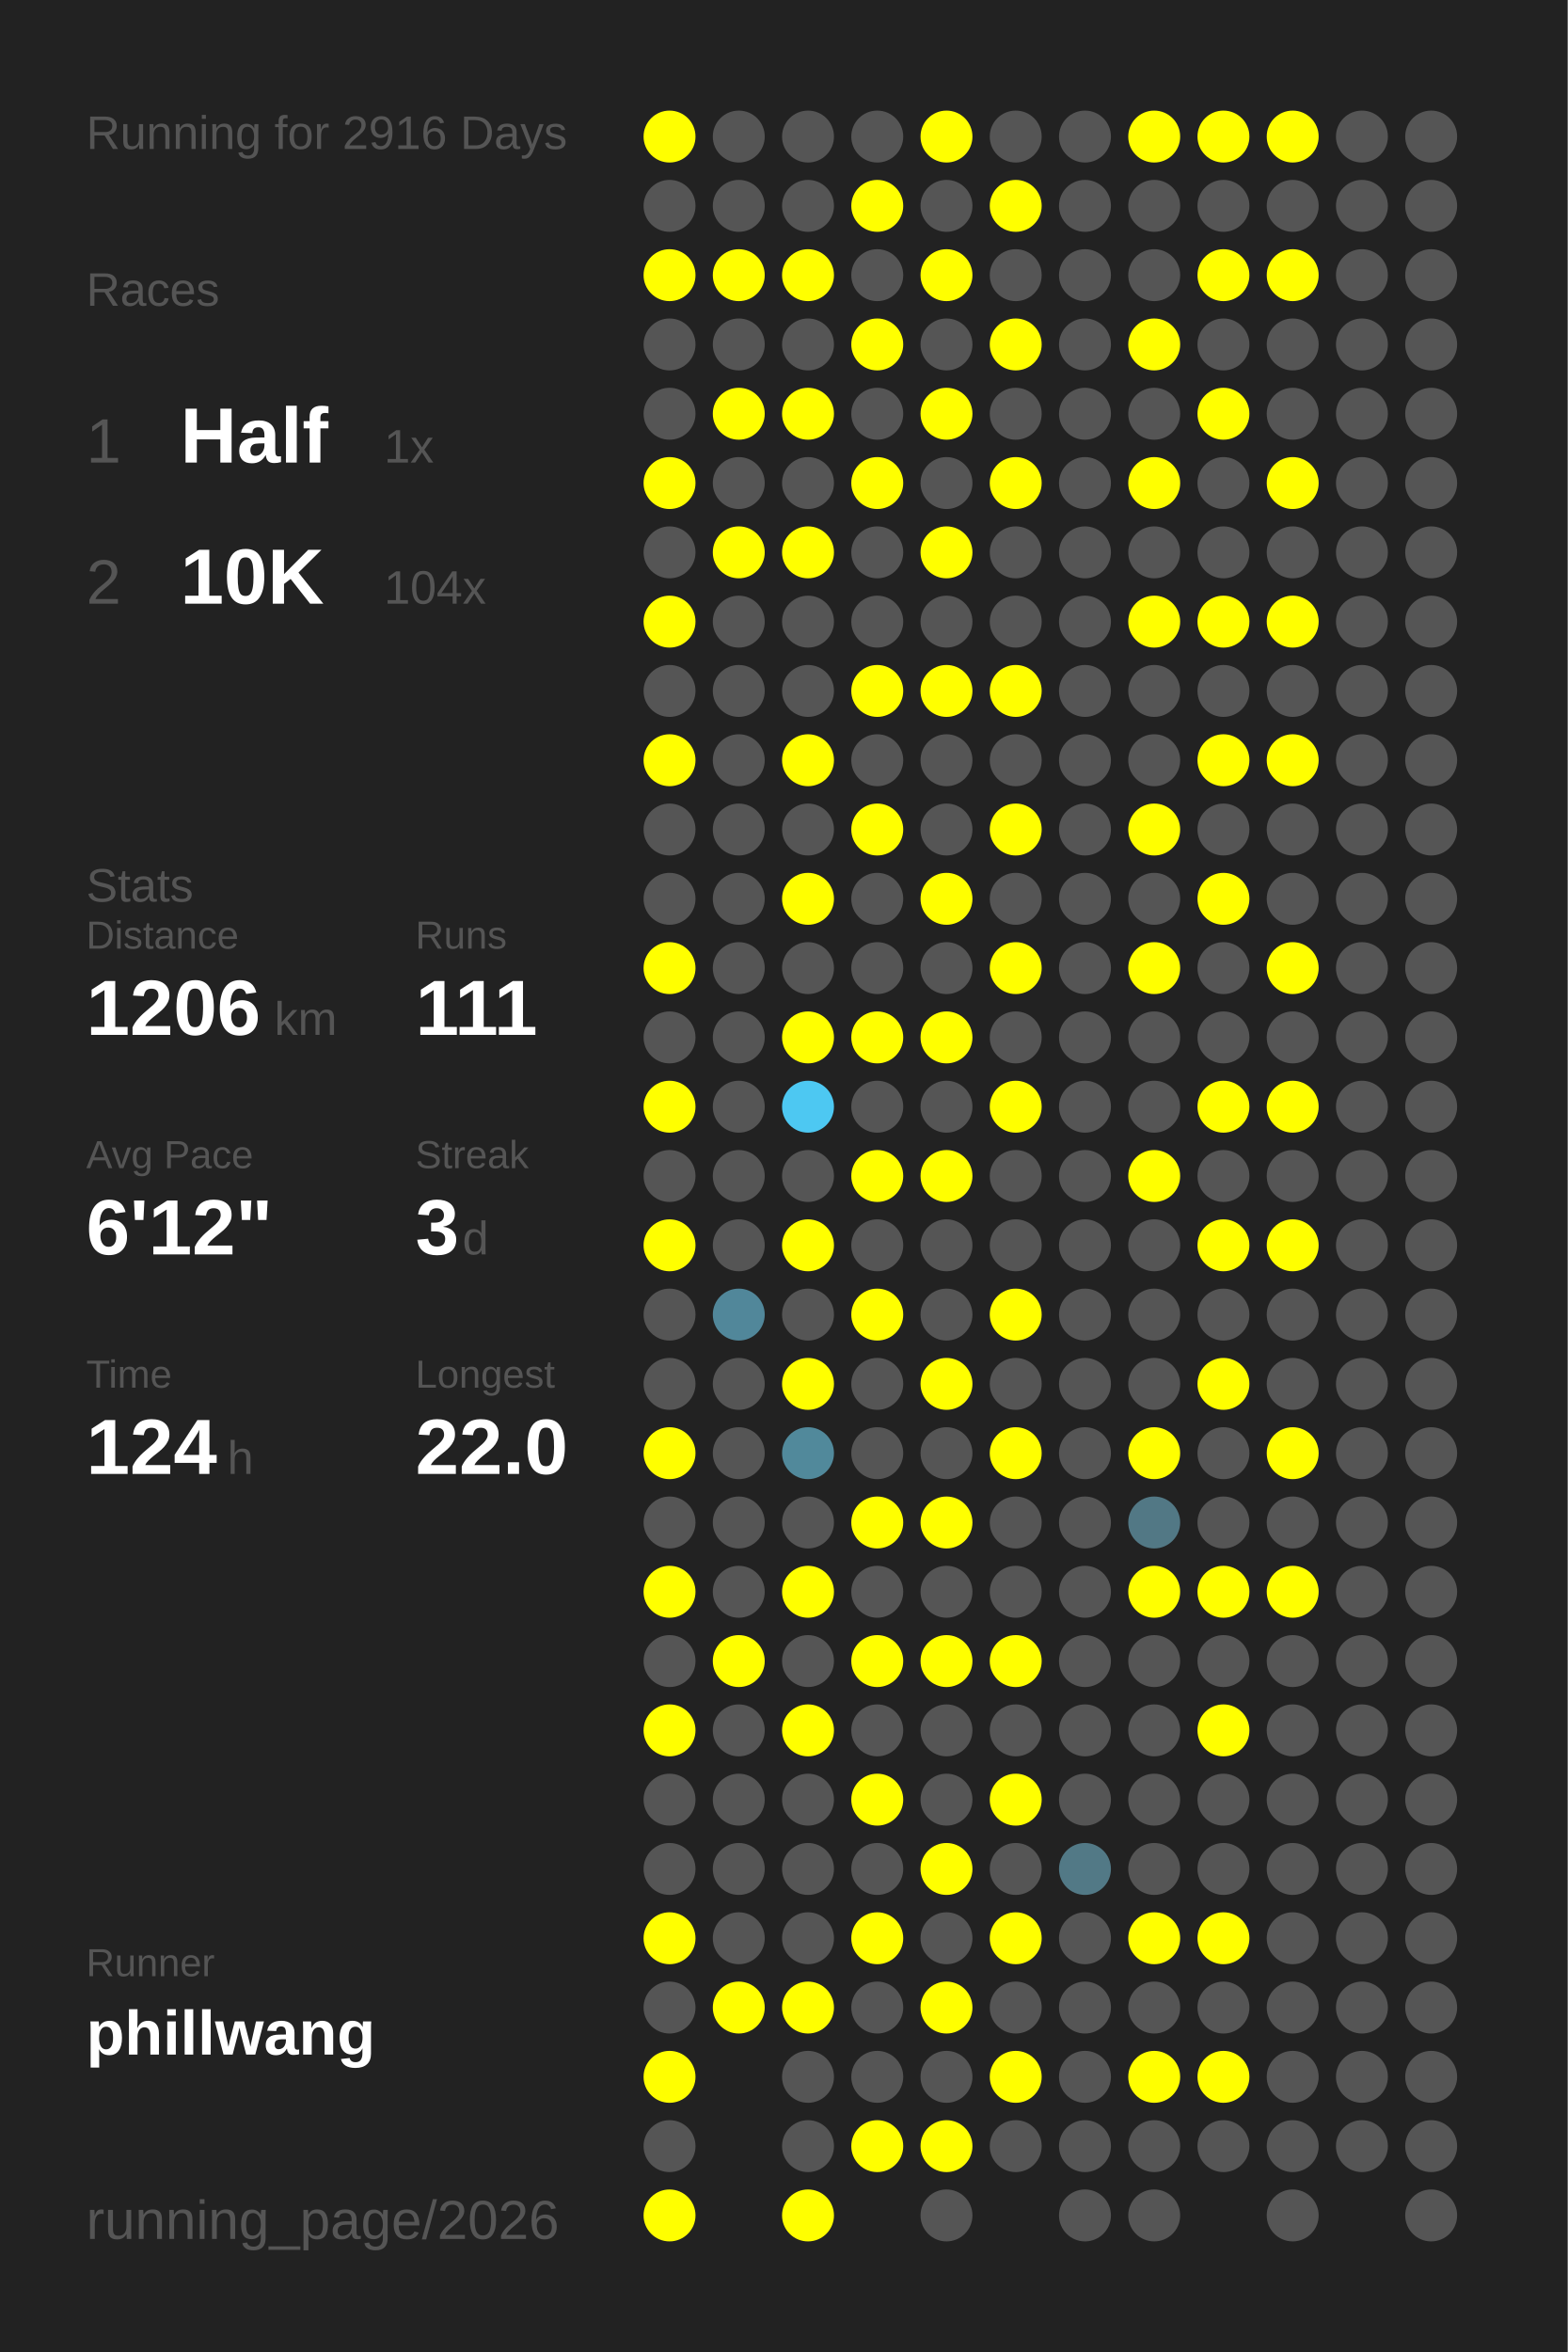
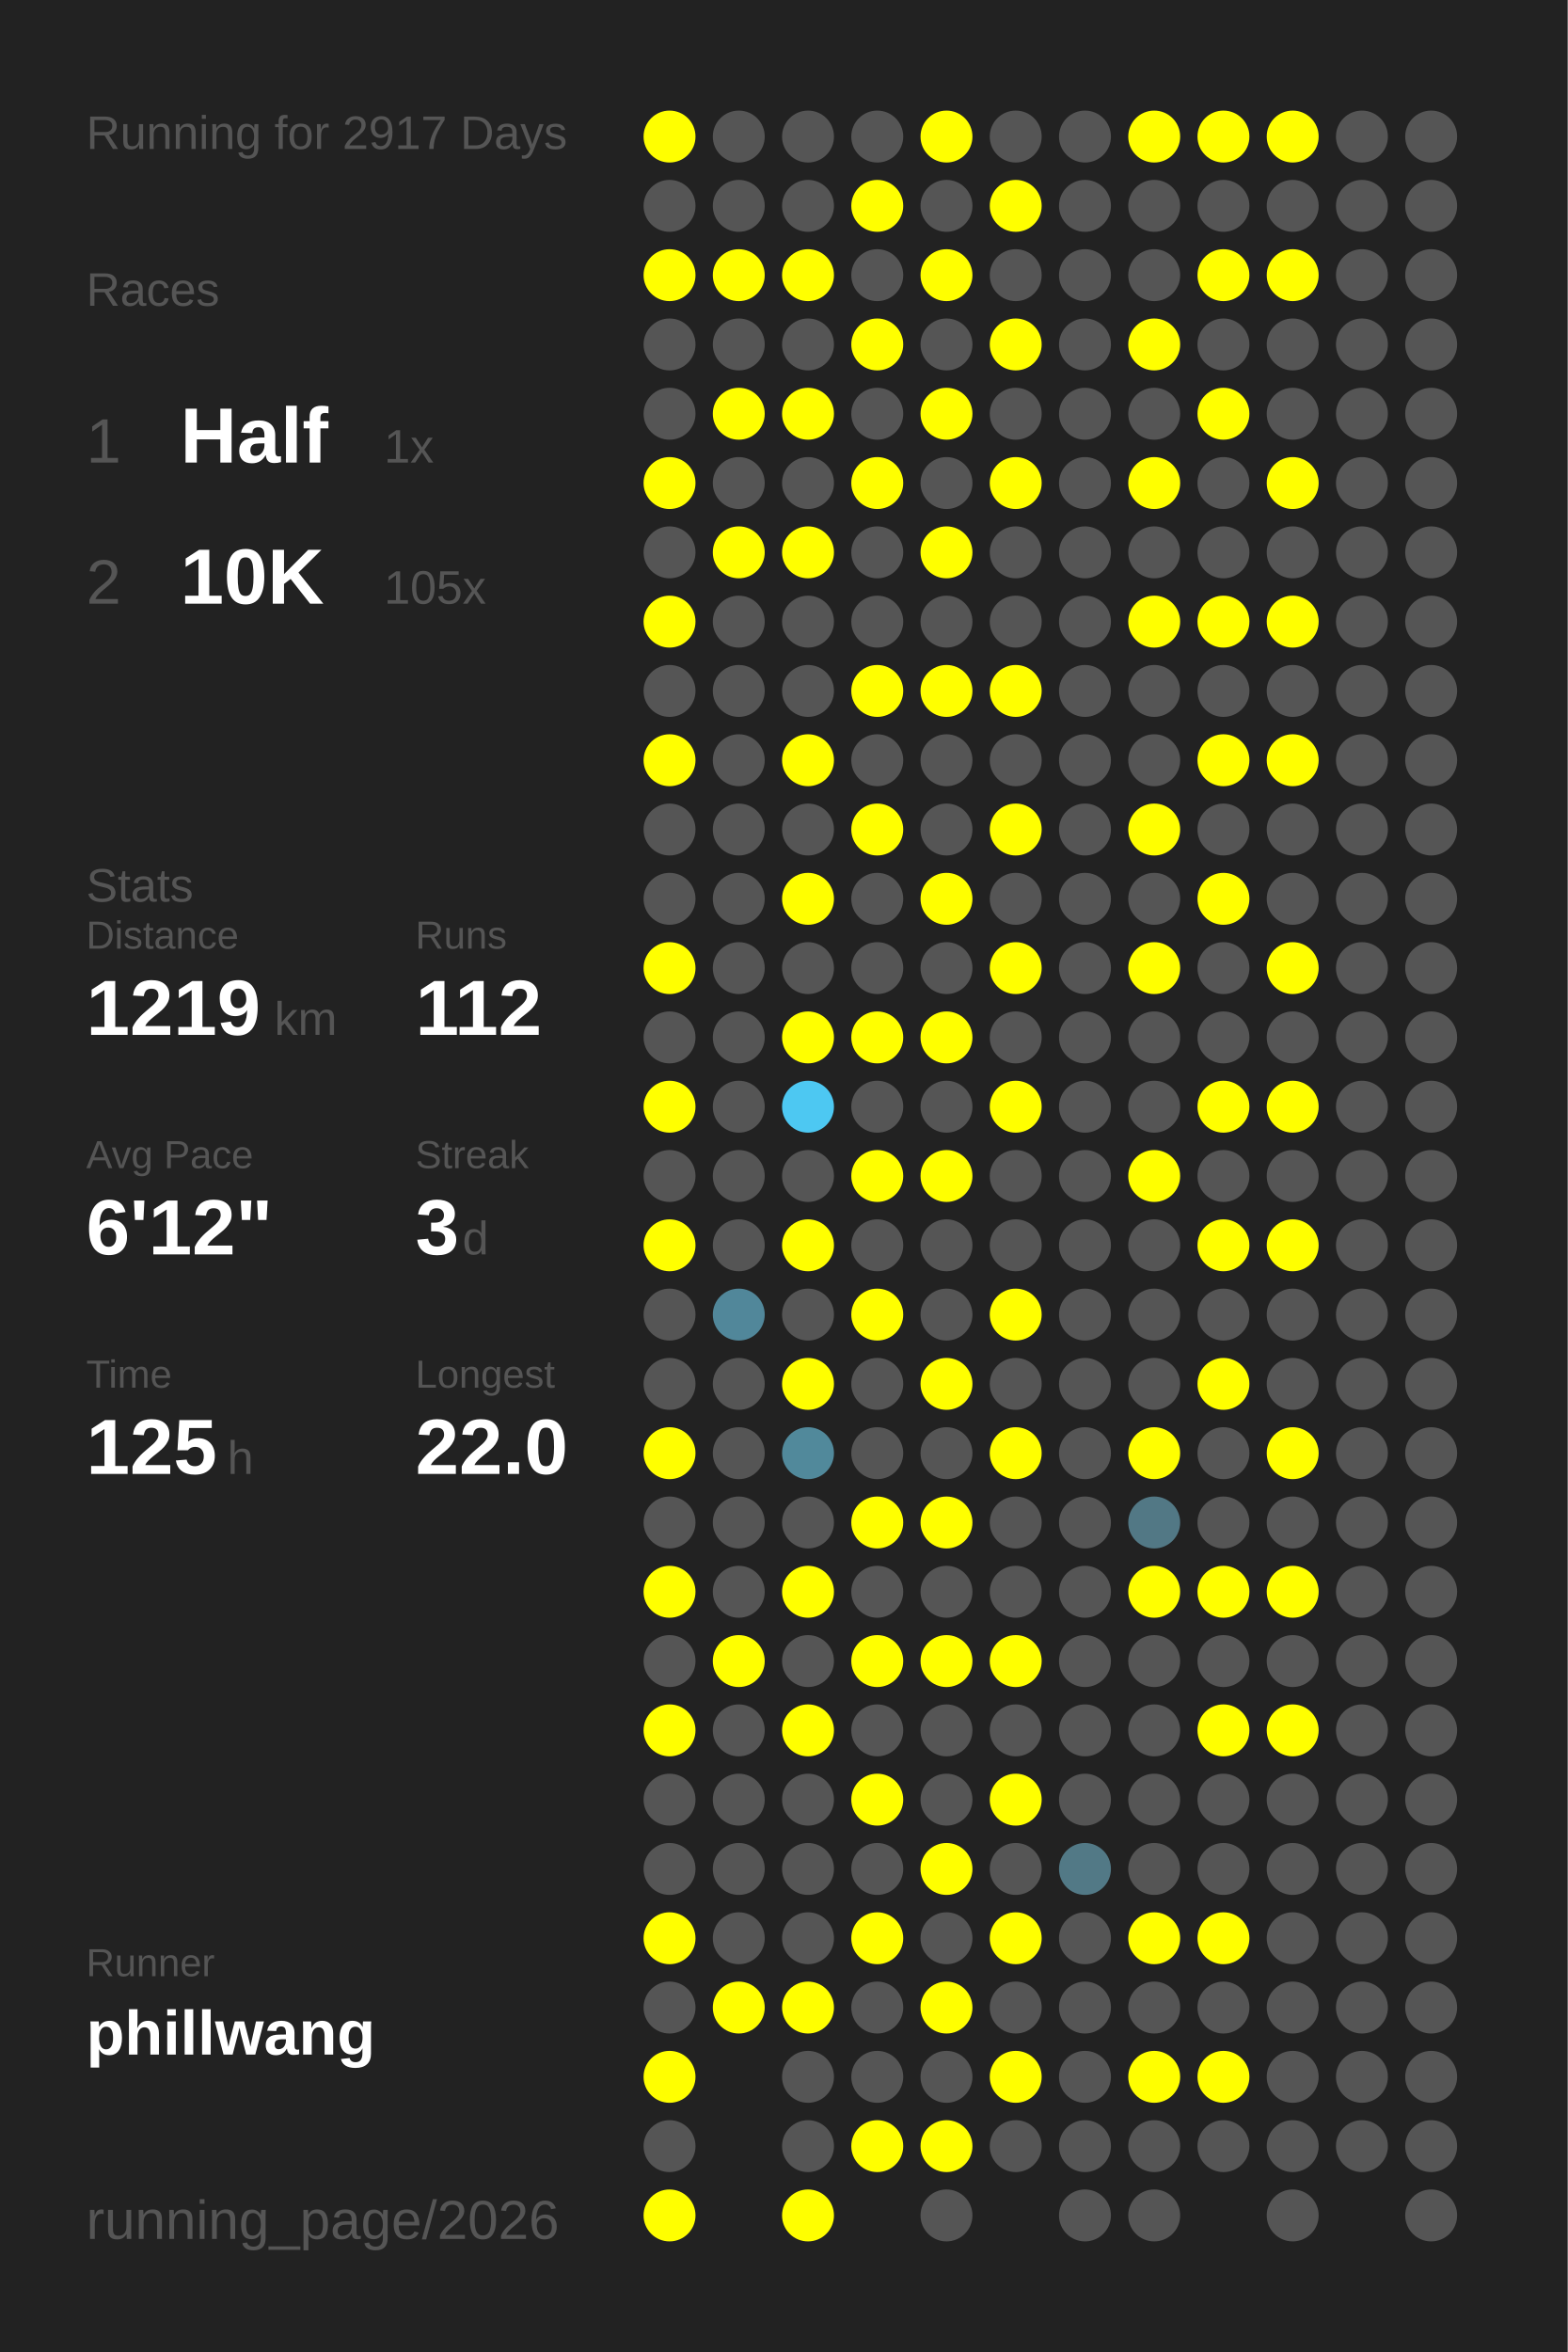
<svg xmlns="http://www.w3.org/2000/svg" baseProfile="full" height="300mm" version="1.1" viewBox="0,0,200,300" width="200mm">
  <defs />
  <rect fill="#222222" height="300" width="200" x="0" y="0" />
-   <text fill="#555555" style="font-size:6px; font-family:Arial;" x="11" y="19">Running for 2916 Days</text>
+   <text fill="#555555" style="font-size:6px; font-family:Arial;" x="11" y="19">Running for 2917 Days</text>
  <text fill="#555555" style="font-size:6px; font-family:Arial;" x="11" y="39">Races</text>
  <text fill="#555555" style="font-size:8px; font-family:Arial;" x="11" y="59">1</text>
  <text fill="#FFFFFF" style="font-size:10px; font-family:Arial; font-weight:bold;" x="23" y="59">Half</text>
  <text fill="#555555" style="font-size:6px; font-family:Arial;" x="49" y="59">1x</text>
  <text fill="#555555" style="font-size:8px; font-family:Arial;" x="11" y="77">2</text>
  <text fill="#FFFFFF" style="font-size:10px; font-family:Arial; font-weight:bold;" x="23" y="77">10K</text>
-   <text fill="#555555" style="font-size:6px; font-family:Arial;" x="49" y="77">104x</text>
+   <text fill="#555555" style="font-size:6px; font-family:Arial;" x="49" y="77">105x</text>
  <text fill="#555555" style="font-size:6px; font-family:Arial;" x="11" y="115">Stats</text>
  <text fill="#555555" style="font-size:5px; font-family:Arial;" x="11" y="121">Distance</text>
-   <text fill="#FFFFFF" style="font-size:10px; font-family:Arial; font-weight:bold;" x="11" y="132">1206</text>
+   <text fill="#FFFFFF" style="font-size:10px; font-family:Arial; font-weight:bold;" x="11" y="132">1219</text>
  <text fill="#555555" style="font-size:6px; font-family:Arial;" x="35" y="132">km</text>
  <text fill="#555555" style="font-size:5px; font-family:Arial;" x="53" y="121">Runs</text>
-   <text fill="#FFFFFF" style="font-size:10px; font-family:Arial; font-weight:bold;" x="53" y="132">111</text>
+   <text fill="#FFFFFF" style="font-size:10px; font-family:Arial; font-weight:bold;" x="53" y="132">112</text>
  <text fill="#555555" style="font-size:5px; font-family:Arial;" x="11" y="149">Avg Pace</text>
  <text fill="#FFFFFF" style="font-size:10px; font-family:Arial; font-weight:bold;" x="11" y="160">6'12"</text>
  <text fill="#555555" style="font-size:5px; font-family:Arial;" x="53" y="149">Streak</text>
  <text fill="#FFFFFF" style="font-size:10px; font-family:Arial; font-weight:bold;" x="53" y="160">3</text>
  <text fill="#555555" style="font-size:6px; font-family:Arial;" x="59" y="160">d</text>
  <text fill="#555555" style="font-size:5px; font-family:Arial;" x="11" y="177">Time</text>
-   <text fill="#FFFFFF" style="font-size:10px; font-family:Arial; font-weight:bold;" x="11" y="188">124</text>
+   <text fill="#FFFFFF" style="font-size:10px; font-family:Arial; font-weight:bold;" x="11" y="188">125</text>
  <text fill="#555555" style="font-size:6px; font-family:Arial;" x="29" y="188">h</text>
  <text fill="#555555" style="font-size:5px; font-family:Arial;" x="53" y="177">Longest</text>
  <text fill="#FFFFFF" style="font-size:10px; font-family:Arial; font-weight:bold;" x="53" y="188">22.0</text>
  <text fill="#555555" style="font-size:5px; font-family:Arial;" x="11" y="252.065">Runner</text>
  <text fill="#FFFFFF" style="font-size:8px; font-family:Arial; font-weight:bold;" x="11" y="262.065">phillwang</text>
  <text fill="#555555" style="font-size:7px; font-family:Arial;" x="11" y="285.581">running_page/2026</text>
  <circle cx="85.417" cy="17.419" fill="#FFFF00" r="3.312" />
  <circle cx="85.417" cy="26.258" fill="#555555" r="3.312" />
  <circle cx="85.417" cy="35.097" fill="#FFFF00" r="3.312" />
  <circle cx="85.417" cy="43.935" fill="#555555" r="3.312" />
  <circle cx="85.417" cy="52.774" fill="#555555" r="3.312" />
  <circle cx="85.417" cy="61.613" fill="#FFFF00" r="3.312" />
  <circle cx="85.417" cy="70.452" fill="#555555" r="3.312" />
  <circle cx="85.417" cy="79.29" fill="#FFFF00" r="3.312" />
  <circle cx="85.417" cy="88.129" fill="#555555" r="3.312" />
  <circle cx="85.417" cy="96.968" fill="#FFFF00" r="3.312" />
  <circle cx="85.417" cy="105.806" fill="#555555" r="3.312" />
  <circle cx="85.417" cy="114.645" fill="#555555" r="3.312" />
  <circle cx="85.417" cy="123.484" fill="#FFFF00" r="3.312" />
  <circle cx="85.417" cy="132.323" fill="#555555" r="3.312" />
  <circle cx="85.417" cy="141.161" fill="#FFFF00" r="3.312" />
  <circle cx="85.417" cy="150" fill="#555555" r="3.312" />
  <circle cx="85.417" cy="158.839" fill="#FFFF00" r="3.312" />
  <circle cx="85.417" cy="167.677" fill="#555555" r="3.312" />
  <circle cx="85.417" cy="176.516" fill="#555555" r="3.312" />
  <circle cx="85.417" cy="185.355" fill="#FFFF00" r="3.312" />
  <circle cx="85.417" cy="194.194" fill="#555555" r="3.312" />
  <circle cx="85.417" cy="203.032" fill="#FFFF00" r="3.312" />
  <circle cx="85.417" cy="211.871" fill="#555555" r="3.312" />
  <circle cx="85.417" cy="220.71" fill="#FFFF00" r="3.312" />
  <circle cx="85.417" cy="229.548" fill="#555555" r="3.312" />
  <circle cx="85.417" cy="238.387" fill="#555555" r="3.312" />
  <circle cx="85.417" cy="247.226" fill="#FFFF00" r="3.312" />
  <circle cx="85.417" cy="256.065" fill="#555555" r="3.312" />
  <circle cx="85.417" cy="264.903" fill="#FFFF00" r="3.312" />
  <circle cx="85.417" cy="273.742" fill="#555555" r="3.312" />
  <circle cx="85.417" cy="282.581" fill="#FFFF00" r="3.312" />
  <circle cx="94.25" cy="17.419" fill="#555555" r="3.312" />
  <circle cx="94.25" cy="26.258" fill="#555555" r="3.312" />
  <circle cx="94.25" cy="35.097" fill="#FFFF00" r="3.312" />
  <circle cx="94.25" cy="43.935" fill="#555555" r="3.312" />
  <circle cx="94.25" cy="52.774" fill="#FFFF00" r="3.312" />
  <circle cx="94.25" cy="61.613" fill="#555555" r="3.312" />
  <circle cx="94.25" cy="70.452" fill="#FFFF00" r="3.312" />
  <circle cx="94.25" cy="79.29" fill="#555555" r="3.312" />
  <circle cx="94.25" cy="88.129" fill="#555555" r="3.312" />
  <circle cx="94.25" cy="96.968" fill="#555555" r="3.312" />
  <circle cx="94.25" cy="105.806" fill="#555555" r="3.312" />
  <circle cx="94.25" cy="114.645" fill="#555555" r="3.312" />
  <circle cx="94.25" cy="123.484" fill="#555555" r="3.312" />
  <circle cx="94.25" cy="132.323" fill="#555555" r="3.312" />
  <circle cx="94.25" cy="141.161" fill="#555555" r="3.312" />
  <circle cx="94.25" cy="150" fill="#555555" r="3.312" />
  <circle cx="94.25" cy="158.839" fill="#555555" r="3.312" />
  <circle cx="94.25" cy="167.677" fill="#51879a" r="3.312" />
  <circle cx="94.25" cy="176.516" fill="#555555" r="3.312" />
  <circle cx="94.25" cy="185.355" fill="#555555" r="3.312" />
  <circle cx="94.25" cy="194.194" fill="#555555" r="3.312" />
  <circle cx="94.25" cy="203.032" fill="#555555" r="3.312" />
  <circle cx="94.25" cy="211.871" fill="#FFFF00" r="3.312" />
  <circle cx="94.25" cy="220.71" fill="#555555" r="3.312" />
  <circle cx="94.25" cy="229.548" fill="#555555" r="3.312" />
  <circle cx="94.25" cy="238.387" fill="#555555" r="3.312" />
  <circle cx="94.25" cy="247.226" fill="#555555" r="3.312" />
  <circle cx="94.25" cy="256.065" fill="#FFFF00" r="3.312" />
  <circle cx="103.083" cy="17.419" fill="#555555" r="3.312" />
  <circle cx="103.083" cy="26.258" fill="#555555" r="3.312" />
  <circle cx="103.083" cy="35.097" fill="#FFFF00" r="3.312" />
  <circle cx="103.083" cy="43.935" fill="#555555" r="3.312" />
  <circle cx="103.083" cy="52.774" fill="#FFFF00" r="3.312" />
  <circle cx="103.083" cy="61.613" fill="#555555" r="3.312" />
  <circle cx="103.083" cy="70.452" fill="#FFFF00" r="3.312" />
  <circle cx="103.083" cy="79.29" fill="#555555" r="3.312" />
  <circle cx="103.083" cy="88.129" fill="#555555" r="3.312" />
  <circle cx="103.083" cy="96.968" fill="#FFFF00" r="3.312" />
  <circle cx="103.083" cy="105.806" fill="#555555" r="3.312" />
  <circle cx="103.083" cy="114.645" fill="#FFFF00" r="3.312" />
  <circle cx="103.083" cy="123.484" fill="#555555" r="3.312" />
  <circle cx="103.083" cy="132.323" fill="#FFFF00" r="3.312" />
  <circle cx="103.083" cy="141.161" fill="#4dc8f2" r="3.312" />
  <circle cx="103.083" cy="150" fill="#555555" r="3.312" />
  <circle cx="103.083" cy="158.839" fill="#FFFF00" r="3.312" />
  <circle cx="103.083" cy="167.677" fill="#555555" r="3.312" />
  <circle cx="103.083" cy="176.516" fill="#FFFF00" r="3.312" />
  <circle cx="103.083" cy="185.355" fill="#51899b" r="3.312" />
  <circle cx="103.083" cy="194.194" fill="#555555" r="3.312" />
  <circle cx="103.083" cy="203.032" fill="#FFFF00" r="3.312" />
  <circle cx="103.083" cy="211.871" fill="#555555" r="3.312" />
  <circle cx="103.083" cy="220.71" fill="#FFFF00" r="3.312" />
  <circle cx="103.083" cy="229.548" fill="#555555" r="3.312" />
  <circle cx="103.083" cy="238.387" fill="#555555" r="3.312" />
  <circle cx="103.083" cy="247.226" fill="#555555" r="3.312" />
  <circle cx="103.083" cy="256.065" fill="#FFFF00" r="3.312" />
  <circle cx="103.083" cy="264.903" fill="#555555" r="3.312" />
  <circle cx="103.083" cy="273.742" fill="#555555" r="3.312" />
  <circle cx="103.083" cy="282.581" fill="#FFFF00" r="3.312" />
  <circle cx="111.917" cy="17.419" fill="#555555" r="3.312" />
  <circle cx="111.917" cy="26.258" fill="#FFFF00" r="3.312" />
  <circle cx="111.917" cy="35.097" fill="#555555" r="3.312" />
  <circle cx="111.917" cy="43.935" fill="#FFFF00" r="3.312" />
  <circle cx="111.917" cy="52.774" fill="#555555" r="3.312" />
  <circle cx="111.917" cy="61.613" fill="#FFFF00" r="3.312" />
  <circle cx="111.917" cy="70.452" fill="#555555" r="3.312" />
  <circle cx="111.917" cy="79.29" fill="#555555" r="3.312" />
  <circle cx="111.917" cy="88.129" fill="#FFFF00" r="3.312" />
  <circle cx="111.917" cy="96.968" fill="#555555" r="3.312" />
  <circle cx="111.917" cy="105.806" fill="#FFFF00" r="3.312" />
  <circle cx="111.917" cy="114.645" fill="#555555" r="3.312" />
  <circle cx="111.917" cy="123.484" fill="#555555" r="3.312" />
  <circle cx="111.917" cy="132.323" fill="#FFFF00" r="3.312" />
  <circle cx="111.917" cy="141.161" fill="#555555" r="3.312" />
  <circle cx="111.917" cy="150" fill="#FFFF00" r="3.312" />
  <circle cx="111.917" cy="158.839" fill="#555555" r="3.312" />
  <circle cx="111.917" cy="167.677" fill="#FFFF00" r="3.312" />
  <circle cx="111.917" cy="176.516" fill="#555555" r="3.312" />
  <circle cx="111.917" cy="185.355" fill="#555555" r="3.312" />
  <circle cx="111.917" cy="194.194" fill="#FFFF00" r="3.312" />
  <circle cx="111.917" cy="203.032" fill="#555555" r="3.312" />
  <circle cx="111.917" cy="211.871" fill="#FFFF00" r="3.312" />
  <circle cx="111.917" cy="220.71" fill="#555555" r="3.312" />
  <circle cx="111.917" cy="229.548" fill="#FFFF00" r="3.312" />
  <circle cx="111.917" cy="238.387" fill="#555555" r="3.312" />
  <circle cx="111.917" cy="247.226" fill="#FFFF00" r="3.312" />
  <circle cx="111.917" cy="256.065" fill="#555555" r="3.312" />
  <circle cx="111.917" cy="264.903" fill="#555555" r="3.312" />
  <circle cx="111.917" cy="273.742" fill="#FFFF00" r="3.312" />
  <circle cx="120.75" cy="17.419" fill="#FFFF00" r="3.312" />
  <circle cx="120.75" cy="26.258" fill="#555555" r="3.312" />
  <circle cx="120.75" cy="35.097" fill="#FFFF00" r="3.312" />
  <circle cx="120.75" cy="43.935" fill="#555555" r="3.312" />
  <circle cx="120.75" cy="52.774" fill="#FFFF00" r="3.312" />
  <circle cx="120.75" cy="61.613" fill="#555555" r="3.312" />
  <circle cx="120.75" cy="70.452" fill="#FFFF00" r="3.312" />
  <circle cx="120.75" cy="79.29" fill="#555555" r="3.312" />
  <circle cx="120.75" cy="88.129" fill="#FFFF00" r="3.312" />
  <circle cx="120.75" cy="96.968" fill="#555555" r="3.312" />
  <circle cx="120.75" cy="105.806" fill="#555555" r="3.312" />
  <circle cx="120.75" cy="114.645" fill="#FFFF00" r="3.312" />
  <circle cx="120.75" cy="123.484" fill="#555555" r="3.312" />
  <circle cx="120.75" cy="132.323" fill="#FFFF00" r="3.312" />
  <circle cx="120.75" cy="141.161" fill="#555555" r="3.312" />
  <circle cx="120.75" cy="150" fill="#FFFF00" r="3.312" />
  <circle cx="120.75" cy="158.839" fill="#555555" r="3.312" />
  <circle cx="120.75" cy="167.677" fill="#555555" r="3.312" />
  <circle cx="120.75" cy="176.516" fill="#FFFF00" r="3.312" />
  <circle cx="120.75" cy="185.355" fill="#555555" r="3.312" />
  <circle cx="120.75" cy="194.194" fill="#FFFF00" r="3.312" />
  <circle cx="120.75" cy="203.032" fill="#555555" r="3.312" />
  <circle cx="120.75" cy="211.871" fill="#FFFF00" r="3.312" />
  <circle cx="120.75" cy="220.71" fill="#555555" r="3.312" />
  <circle cx="120.75" cy="229.548" fill="#555555" r="3.312" />
  <circle cx="120.75" cy="238.387" fill="#FFFF00" r="3.312" />
  <circle cx="120.75" cy="247.226" fill="#555555" r="3.312" />
  <circle cx="120.75" cy="256.065" fill="#FFFF00" r="3.312" />
  <circle cx="120.75" cy="264.903" fill="#555555" r="3.312" />
  <circle cx="120.75" cy="273.742" fill="#FFFF00" r="3.312" />
  <circle cx="120.75" cy="282.581" fill="#555555" r="3.312" />
  <circle cx="129.583" cy="17.419" fill="#555555" r="3.312" />
  <circle cx="129.583" cy="26.258" fill="#FFFF00" r="3.312" />
  <circle cx="129.583" cy="35.097" fill="#555555" r="3.312" />
  <circle cx="129.583" cy="43.935" fill="#FFFF00" r="3.312" />
  <circle cx="129.583" cy="52.774" fill="#555555" r="3.312" />
  <circle cx="129.583" cy="61.613" fill="#FFFF00" r="3.312" />
  <circle cx="129.583" cy="70.452" fill="#555555" r="3.312" />
  <circle cx="129.583" cy="79.29" fill="#555555" r="3.312" />
  <circle cx="129.583" cy="88.129" fill="#FFFF00" r="3.312" />
  <circle cx="129.583" cy="96.968" fill="#555555" r="3.312" />
  <circle cx="129.583" cy="105.806" fill="#FFFF00" r="3.312" />
  <circle cx="129.583" cy="114.645" fill="#555555" r="3.312" />
  <circle cx="129.583" cy="123.484" fill="#FFFF00" r="3.312" />
  <circle cx="129.583" cy="132.323" fill="#555555" r="3.312" />
  <circle cx="129.583" cy="141.161" fill="#FFFF00" r="3.312" />
  <circle cx="129.583" cy="150" fill="#555555" r="3.312" />
  <circle cx="129.583" cy="158.839" fill="#555555" r="3.312" />
  <circle cx="129.583" cy="167.677" fill="#FFFF00" r="3.312" />
  <circle cx="129.583" cy="176.516" fill="#555555" r="3.312" />
  <circle cx="129.583" cy="185.355" fill="#FFFF00" r="3.312" />
  <circle cx="129.583" cy="194.194" fill="#555555" r="3.312" />
  <circle cx="129.583" cy="203.032" fill="#555555" r="3.312" />
  <circle cx="129.583" cy="211.871" fill="#FFFF00" r="3.312" />
  <circle cx="129.583" cy="220.71" fill="#555555" r="3.312" />
  <circle cx="129.583" cy="229.548" fill="#FFFF00" r="3.312" />
  <circle cx="129.583" cy="238.387" fill="#555555" r="3.312" />
  <circle cx="129.583" cy="247.226" fill="#FFFF00" r="3.312" />
  <circle cx="129.583" cy="256.065" fill="#555555" r="3.312" />
  <circle cx="129.583" cy="264.903" fill="#FFFF00" r="3.312" />
  <circle cx="129.583" cy="273.742" fill="#555555" r="3.312" />
  <circle cx="138.417" cy="17.419" fill="#555555" r="3.312" />
  <circle cx="138.417" cy="26.258" fill="#555555" r="3.312" />
  <circle cx="138.417" cy="35.097" fill="#555555" r="3.312" />
  <circle cx="138.417" cy="43.935" fill="#555555" r="3.312" />
  <circle cx="138.417" cy="52.774" fill="#555555" r="3.312" />
  <circle cx="138.417" cy="61.613" fill="#555555" r="3.312" />
  <circle cx="138.417" cy="70.452" fill="#555555" r="3.312" />
  <circle cx="138.417" cy="79.29" fill="#555555" r="3.312" />
  <circle cx="138.417" cy="88.129" fill="#555555" r="3.312" />
  <circle cx="138.417" cy="96.968" fill="#555555" r="3.312" />
  <circle cx="138.417" cy="105.806" fill="#555555" r="3.312" />
  <circle cx="138.417" cy="114.645" fill="#555555" r="3.312" />
  <circle cx="138.417" cy="123.484" fill="#555555" r="3.312" />
  <circle cx="138.417" cy="132.323" fill="#555555" r="3.312" />
  <circle cx="138.417" cy="141.161" fill="#555555" r="3.312" />
  <circle cx="138.417" cy="150" fill="#555555" r="3.312" />
  <circle cx="138.417" cy="158.839" fill="#555555" r="3.312" />
  <circle cx="138.417" cy="167.677" fill="#555555" r="3.312" />
  <circle cx="138.417" cy="176.516" fill="#555555" r="3.312" />
  <circle cx="138.417" cy="185.355" fill="#555555" r="3.312" />
  <circle cx="138.417" cy="194.194" fill="#555555" r="3.312" />
  <circle cx="138.417" cy="203.032" fill="#555555" r="3.312" />
  <circle cx="138.417" cy="211.871" fill="#555555" r="3.312" />
  <circle cx="138.417" cy="220.71" fill="#555555" r="3.312" />
  <circle cx="138.417" cy="229.548" fill="#555555" r="3.312" />
  <circle cx="138.417" cy="238.387" fill="#527986" r="3.312" />
  <circle cx="138.417" cy="247.226" fill="#555555" r="3.312" />
  <circle cx="138.417" cy="256.065" fill="#555555" r="3.312" />
  <circle cx="138.417" cy="264.903" fill="#555555" r="3.312" />
  <circle cx="138.417" cy="273.742" fill="#555555" r="3.312" />
  <circle cx="138.417" cy="282.581" fill="#555555" r="3.312" />
  <circle cx="147.25" cy="17.419" fill="#FFFF00" r="3.312" />
  <circle cx="147.25" cy="26.258" fill="#555555" r="3.312" />
  <circle cx="147.25" cy="35.097" fill="#555555" r="3.312" />
  <circle cx="147.25" cy="43.935" fill="#FFFF00" r="3.312" />
  <circle cx="147.25" cy="52.774" fill="#555555" r="3.312" />
  <circle cx="147.25" cy="61.613" fill="#FFFF00" r="3.312" />
  <circle cx="147.25" cy="70.452" fill="#555555" r="3.312" />
  <circle cx="147.25" cy="79.29" fill="#FFFF00" r="3.312" />
  <circle cx="147.25" cy="88.129" fill="#555555" r="3.312" />
  <circle cx="147.25" cy="96.968" fill="#555555" r="3.312" />
  <circle cx="147.25" cy="105.806" fill="#FFFF00" r="3.312" />
  <circle cx="147.25" cy="114.645" fill="#555555" r="3.312" />
  <circle cx="147.25" cy="123.484" fill="#FFFF00" r="3.312" />
  <circle cx="147.25" cy="132.323" fill="#555555" r="3.312" />
  <circle cx="147.25" cy="141.161" fill="#555555" r="3.312" />
  <circle cx="147.25" cy="150" fill="#FFFF00" r="3.312" />
  <circle cx="147.25" cy="158.839" fill="#555555" r="3.312" />
  <circle cx="147.25" cy="167.677" fill="#555555" r="3.312" />
  <circle cx="147.25" cy="176.516" fill="#555555" r="3.312" />
  <circle cx="147.25" cy="185.355" fill="#FFFF00" r="3.312" />
  <circle cx="147.25" cy="194.194" fill="#527885" r="3.312" />
  <circle cx="147.25" cy="203.032" fill="#FFFF00" r="3.312" />
  <circle cx="147.25" cy="211.871" fill="#555555" r="3.312" />
  <circle cx="147.25" cy="220.71" fill="#555555" r="3.312" />
  <circle cx="147.25" cy="229.548" fill="#555555" r="3.312" />
  <circle cx="147.25" cy="238.387" fill="#555555" r="3.312" />
  <circle cx="147.25" cy="247.226" fill="#FFFF00" r="3.312" />
  <circle cx="147.25" cy="256.065" fill="#555555" r="3.312" />
  <circle cx="147.25" cy="264.903" fill="#FFFF00" r="3.312" />
  <circle cx="147.25" cy="273.742" fill="#555555" r="3.312" />
  <circle cx="147.25" cy="282.581" fill="#555555" r="3.312" />
  <circle cx="156.083" cy="17.419" fill="#FFFF00" r="3.312" />
  <circle cx="156.083" cy="26.258" fill="#555555" r="3.312" />
  <circle cx="156.083" cy="35.097" fill="#FFFF00" r="3.312" />
  <circle cx="156.083" cy="43.935" fill="#555555" r="3.312" />
  <circle cx="156.083" cy="52.774" fill="#FFFF00" r="3.312" />
  <circle cx="156.083" cy="61.613" fill="#555555" r="3.312" />
  <circle cx="156.083" cy="70.452" fill="#555555" r="3.312" />
  <circle cx="156.083" cy="79.29" fill="#FFFF00" r="3.312" />
  <circle cx="156.083" cy="88.129" fill="#555555" r="3.312" />
  <circle cx="156.083" cy="96.968" fill="#FFFF00" r="3.312" />
  <circle cx="156.083" cy="105.806" fill="#555555" r="3.312" />
  <circle cx="156.083" cy="114.645" fill="#FFFF00" r="3.312" />
  <circle cx="156.083" cy="123.484" fill="#555555" r="3.312" />
  <circle cx="156.083" cy="132.323" fill="#555555" r="3.312" />
  <circle cx="156.083" cy="141.161" fill="#FFFF00" r="3.312" />
  <circle cx="156.083" cy="150" fill="#555555" r="3.312" />
  <circle cx="156.083" cy="158.839" fill="#FFFF00" r="3.312" />
  <circle cx="156.083" cy="167.677" fill="#555555" r="3.312" />
  <circle cx="156.083" cy="176.516" fill="#FFFF00" r="3.312" />
  <circle cx="156.083" cy="185.355" fill="#555555" r="3.312" />
  <circle cx="156.083" cy="194.194" fill="#555555" r="3.312" />
  <circle cx="156.083" cy="203.032" fill="#FFFF00" r="3.312" />
  <circle cx="156.083" cy="211.871" fill="#555555" r="3.312" />
  <circle cx="156.083" cy="220.71" fill="#FFFF00" r="3.312" />
  <circle cx="156.083" cy="229.548" fill="#555555" r="3.312" />
  <circle cx="156.083" cy="238.387" fill="#555555" r="3.312" />
  <circle cx="156.083" cy="247.226" fill="#FFFF00" r="3.312" />
  <circle cx="156.083" cy="256.065" fill="#555555" r="3.312" />
  <circle cx="156.083" cy="264.903" fill="#FFFF00" r="3.312" />
  <circle cx="156.083" cy="273.742" fill="#555555" r="3.312" />
  <circle cx="164.917" cy="17.419" fill="#FFFF00" r="3.312" />
  <circle cx="164.917" cy="26.258" fill="#555555" r="3.312" />
  <circle cx="164.917" cy="35.097" fill="#FFFF00" r="3.312" />
  <circle cx="164.917" cy="43.935" fill="#555555" r="3.312" />
  <circle cx="164.917" cy="52.774" fill="#555555" r="3.312" />
  <circle cx="164.917" cy="61.613" fill="#FFFF00" r="3.312" />
  <circle cx="164.917" cy="70.452" fill="#555555" r="3.312" />
  <circle cx="164.917" cy="79.29" fill="#FFFF00" r="3.312" />
  <circle cx="164.917" cy="88.129" fill="#555555" r="3.312" />
  <circle cx="164.917" cy="96.968" fill="#FFFF00" r="3.312" />
  <circle cx="164.917" cy="105.806" fill="#555555" r="3.312" />
  <circle cx="164.917" cy="114.645" fill="#555555" r="3.312" />
  <circle cx="164.917" cy="123.484" fill="#FFFF00" r="3.312" />
  <circle cx="164.917" cy="132.323" fill="#555555" r="3.312" />
  <circle cx="164.917" cy="141.161" fill="#FFFF00" r="3.312" />
  <circle cx="164.917" cy="150" fill="#555555" r="3.312" />
  <circle cx="164.917" cy="158.839" fill="#FFFF00" r="3.312" />
  <circle cx="164.917" cy="167.677" fill="#555555" r="3.312" />
  <circle cx="164.917" cy="176.516" fill="#555555" r="3.312" />
  <circle cx="164.917" cy="185.355" fill="#FFFF00" r="3.312" />
  <circle cx="164.917" cy="194.194" fill="#555555" r="3.312" />
  <circle cx="164.917" cy="203.032" fill="#FFFF00" r="3.312" />
  <circle cx="164.917" cy="211.871" fill="#555555" r="3.312" />
-   <circle cx="164.917" cy="220.71" fill="#555555" r="3.312" />
+   <circle cx="164.917" cy="220.71" fill="#FFFF00" r="3.312" />
  <circle cx="164.917" cy="229.548" fill="#555555" r="3.312" />
  <circle cx="164.917" cy="238.387" fill="#555555" r="3.312" />
  <circle cx="164.917" cy="247.226" fill="#555555" r="3.312" />
  <circle cx="164.917" cy="256.065" fill="#555555" r="3.312" />
  <circle cx="164.917" cy="264.903" fill="#555555" r="3.312" />
  <circle cx="164.917" cy="273.742" fill="#555555" r="3.312" />
  <circle cx="164.917" cy="282.581" fill="#555555" r="3.312" />
  <circle cx="173.75" cy="17.419" fill="#555555" r="3.312" />
  <circle cx="173.75" cy="26.258" fill="#555555" r="3.312" />
  <circle cx="173.75" cy="35.097" fill="#555555" r="3.312" />
  <circle cx="173.75" cy="43.935" fill="#555555" r="3.312" />
  <circle cx="173.75" cy="52.774" fill="#555555" r="3.312" />
  <circle cx="173.75" cy="61.613" fill="#555555" r="3.312" />
  <circle cx="173.75" cy="70.452" fill="#555555" r="3.312" />
  <circle cx="173.75" cy="79.29" fill="#555555" r="3.312" />
  <circle cx="173.75" cy="88.129" fill="#555555" r="3.312" />
  <circle cx="173.75" cy="96.968" fill="#555555" r="3.312" />
  <circle cx="173.75" cy="105.806" fill="#555555" r="3.312" />
  <circle cx="173.75" cy="114.645" fill="#555555" r="3.312" />
  <circle cx="173.75" cy="123.484" fill="#555555" r="3.312" />
  <circle cx="173.75" cy="132.323" fill="#555555" r="3.312" />
  <circle cx="173.75" cy="141.161" fill="#555555" r="3.312" />
  <circle cx="173.75" cy="150" fill="#555555" r="3.312" />
  <circle cx="173.75" cy="158.839" fill="#555555" r="3.312" />
  <circle cx="173.75" cy="167.677" fill="#555555" r="3.312" />
  <circle cx="173.75" cy="176.516" fill="#555555" r="3.312" />
  <circle cx="173.75" cy="185.355" fill="#555555" r="3.312" />
  <circle cx="173.75" cy="194.194" fill="#555555" r="3.312" />
  <circle cx="173.75" cy="203.032" fill="#555555" r="3.312" />
  <circle cx="173.75" cy="211.871" fill="#555555" r="3.312" />
  <circle cx="173.75" cy="220.71" fill="#555555" r="3.312" />
  <circle cx="173.75" cy="229.548" fill="#555555" r="3.312" />
  <circle cx="173.75" cy="238.387" fill="#555555" r="3.312" />
  <circle cx="173.75" cy="247.226" fill="#555555" r="3.312" />
  <circle cx="173.75" cy="256.065" fill="#555555" r="3.312" />
  <circle cx="173.75" cy="264.903" fill="#555555" r="3.312" />
  <circle cx="173.75" cy="273.742" fill="#555555" r="3.312" />
  <circle cx="182.583" cy="17.419" fill="#555555" r="3.312" />
  <circle cx="182.583" cy="26.258" fill="#555555" r="3.312" />
  <circle cx="182.583" cy="35.097" fill="#555555" r="3.312" />
  <circle cx="182.583" cy="43.935" fill="#555555" r="3.312" />
  <circle cx="182.583" cy="52.774" fill="#555555" r="3.312" />
  <circle cx="182.583" cy="61.613" fill="#555555" r="3.312" />
  <circle cx="182.583" cy="70.452" fill="#555555" r="3.312" />
  <circle cx="182.583" cy="79.29" fill="#555555" r="3.312" />
  <circle cx="182.583" cy="88.129" fill="#555555" r="3.312" />
  <circle cx="182.583" cy="96.968" fill="#555555" r="3.312" />
  <circle cx="182.583" cy="105.806" fill="#555555" r="3.312" />
  <circle cx="182.583" cy="114.645" fill="#555555" r="3.312" />
  <circle cx="182.583" cy="123.484" fill="#555555" r="3.312" />
  <circle cx="182.583" cy="132.323" fill="#555555" r="3.312" />
  <circle cx="182.583" cy="141.161" fill="#555555" r="3.312" />
  <circle cx="182.583" cy="150" fill="#555555" r="3.312" />
  <circle cx="182.583" cy="158.839" fill="#555555" r="3.312" />
  <circle cx="182.583" cy="167.677" fill="#555555" r="3.312" />
  <circle cx="182.583" cy="176.516" fill="#555555" r="3.312" />
  <circle cx="182.583" cy="185.355" fill="#555555" r="3.312" />
  <circle cx="182.583" cy="194.194" fill="#555555" r="3.312" />
  <circle cx="182.583" cy="203.032" fill="#555555" r="3.312" />
  <circle cx="182.583" cy="211.871" fill="#555555" r="3.312" />
  <circle cx="182.583" cy="220.71" fill="#555555" r="3.312" />
  <circle cx="182.583" cy="229.548" fill="#555555" r="3.312" />
  <circle cx="182.583" cy="238.387" fill="#555555" r="3.312" />
  <circle cx="182.583" cy="247.226" fill="#555555" r="3.312" />
  <circle cx="182.583" cy="256.065" fill="#555555" r="3.312" />
  <circle cx="182.583" cy="264.903" fill="#555555" r="3.312" />
  <circle cx="182.583" cy="273.742" fill="#555555" r="3.312" />
  <circle cx="182.583" cy="282.581" fill="#555555" r="3.312" />
</svg>
